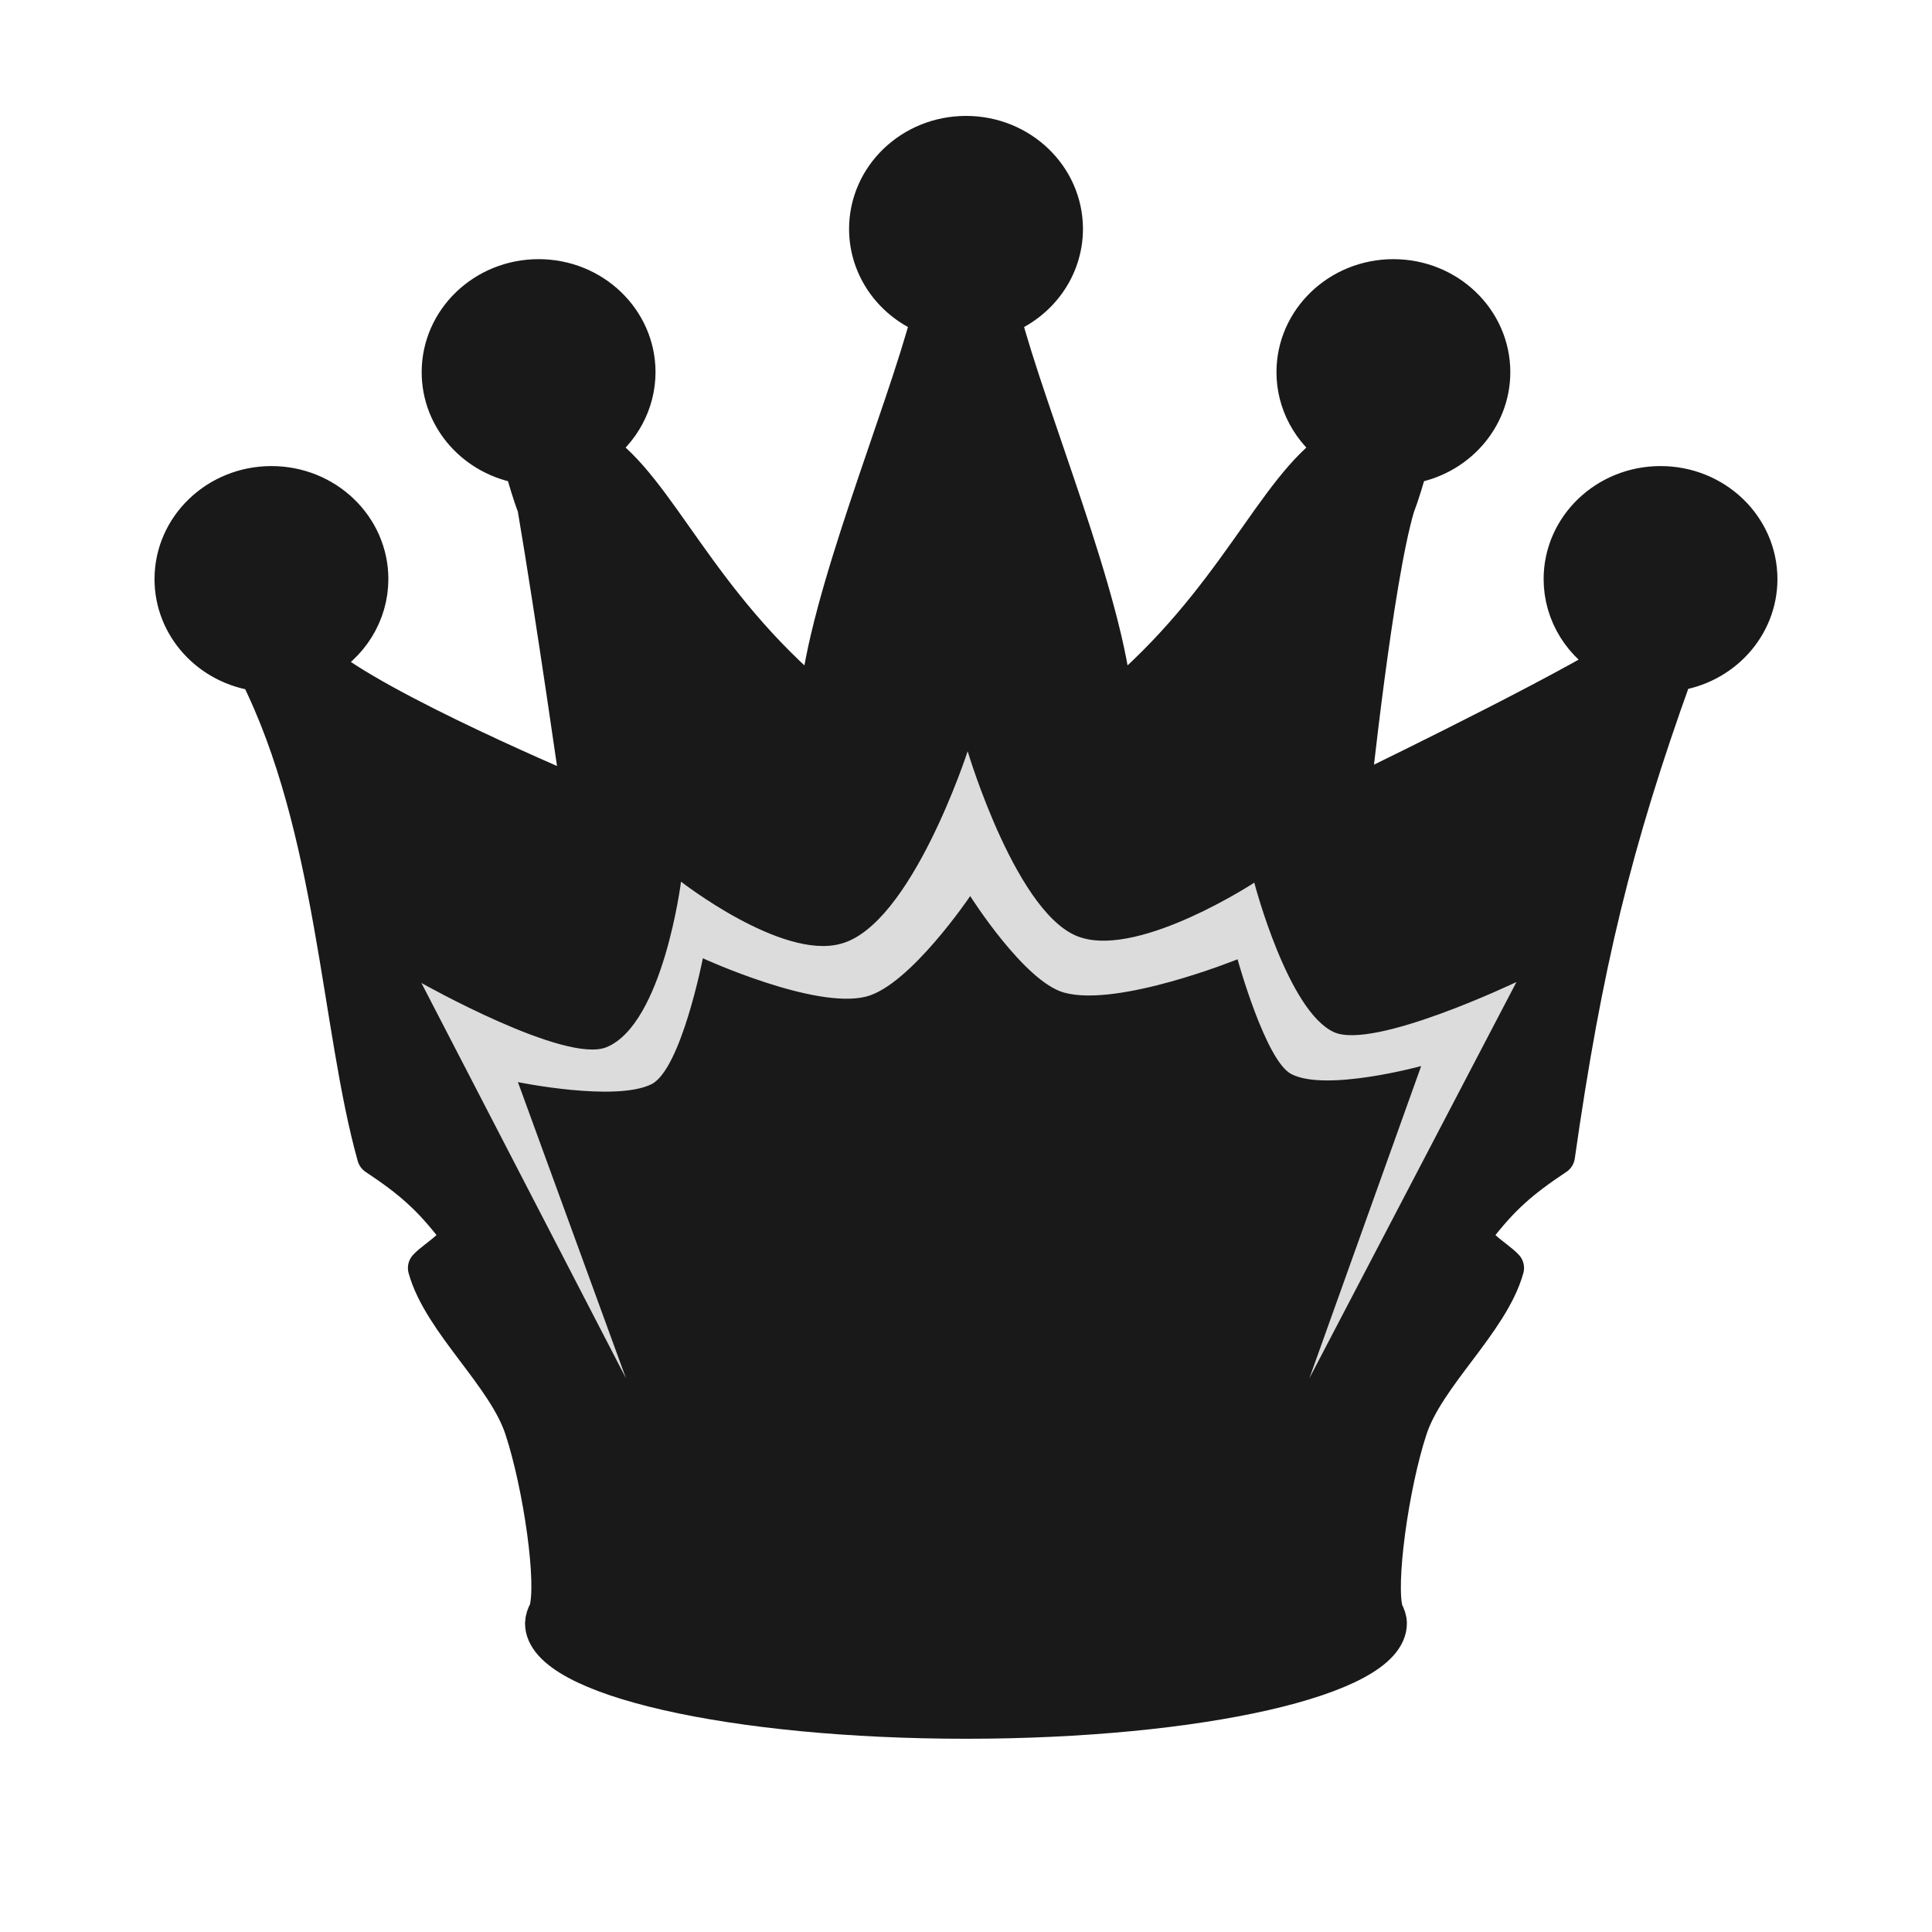
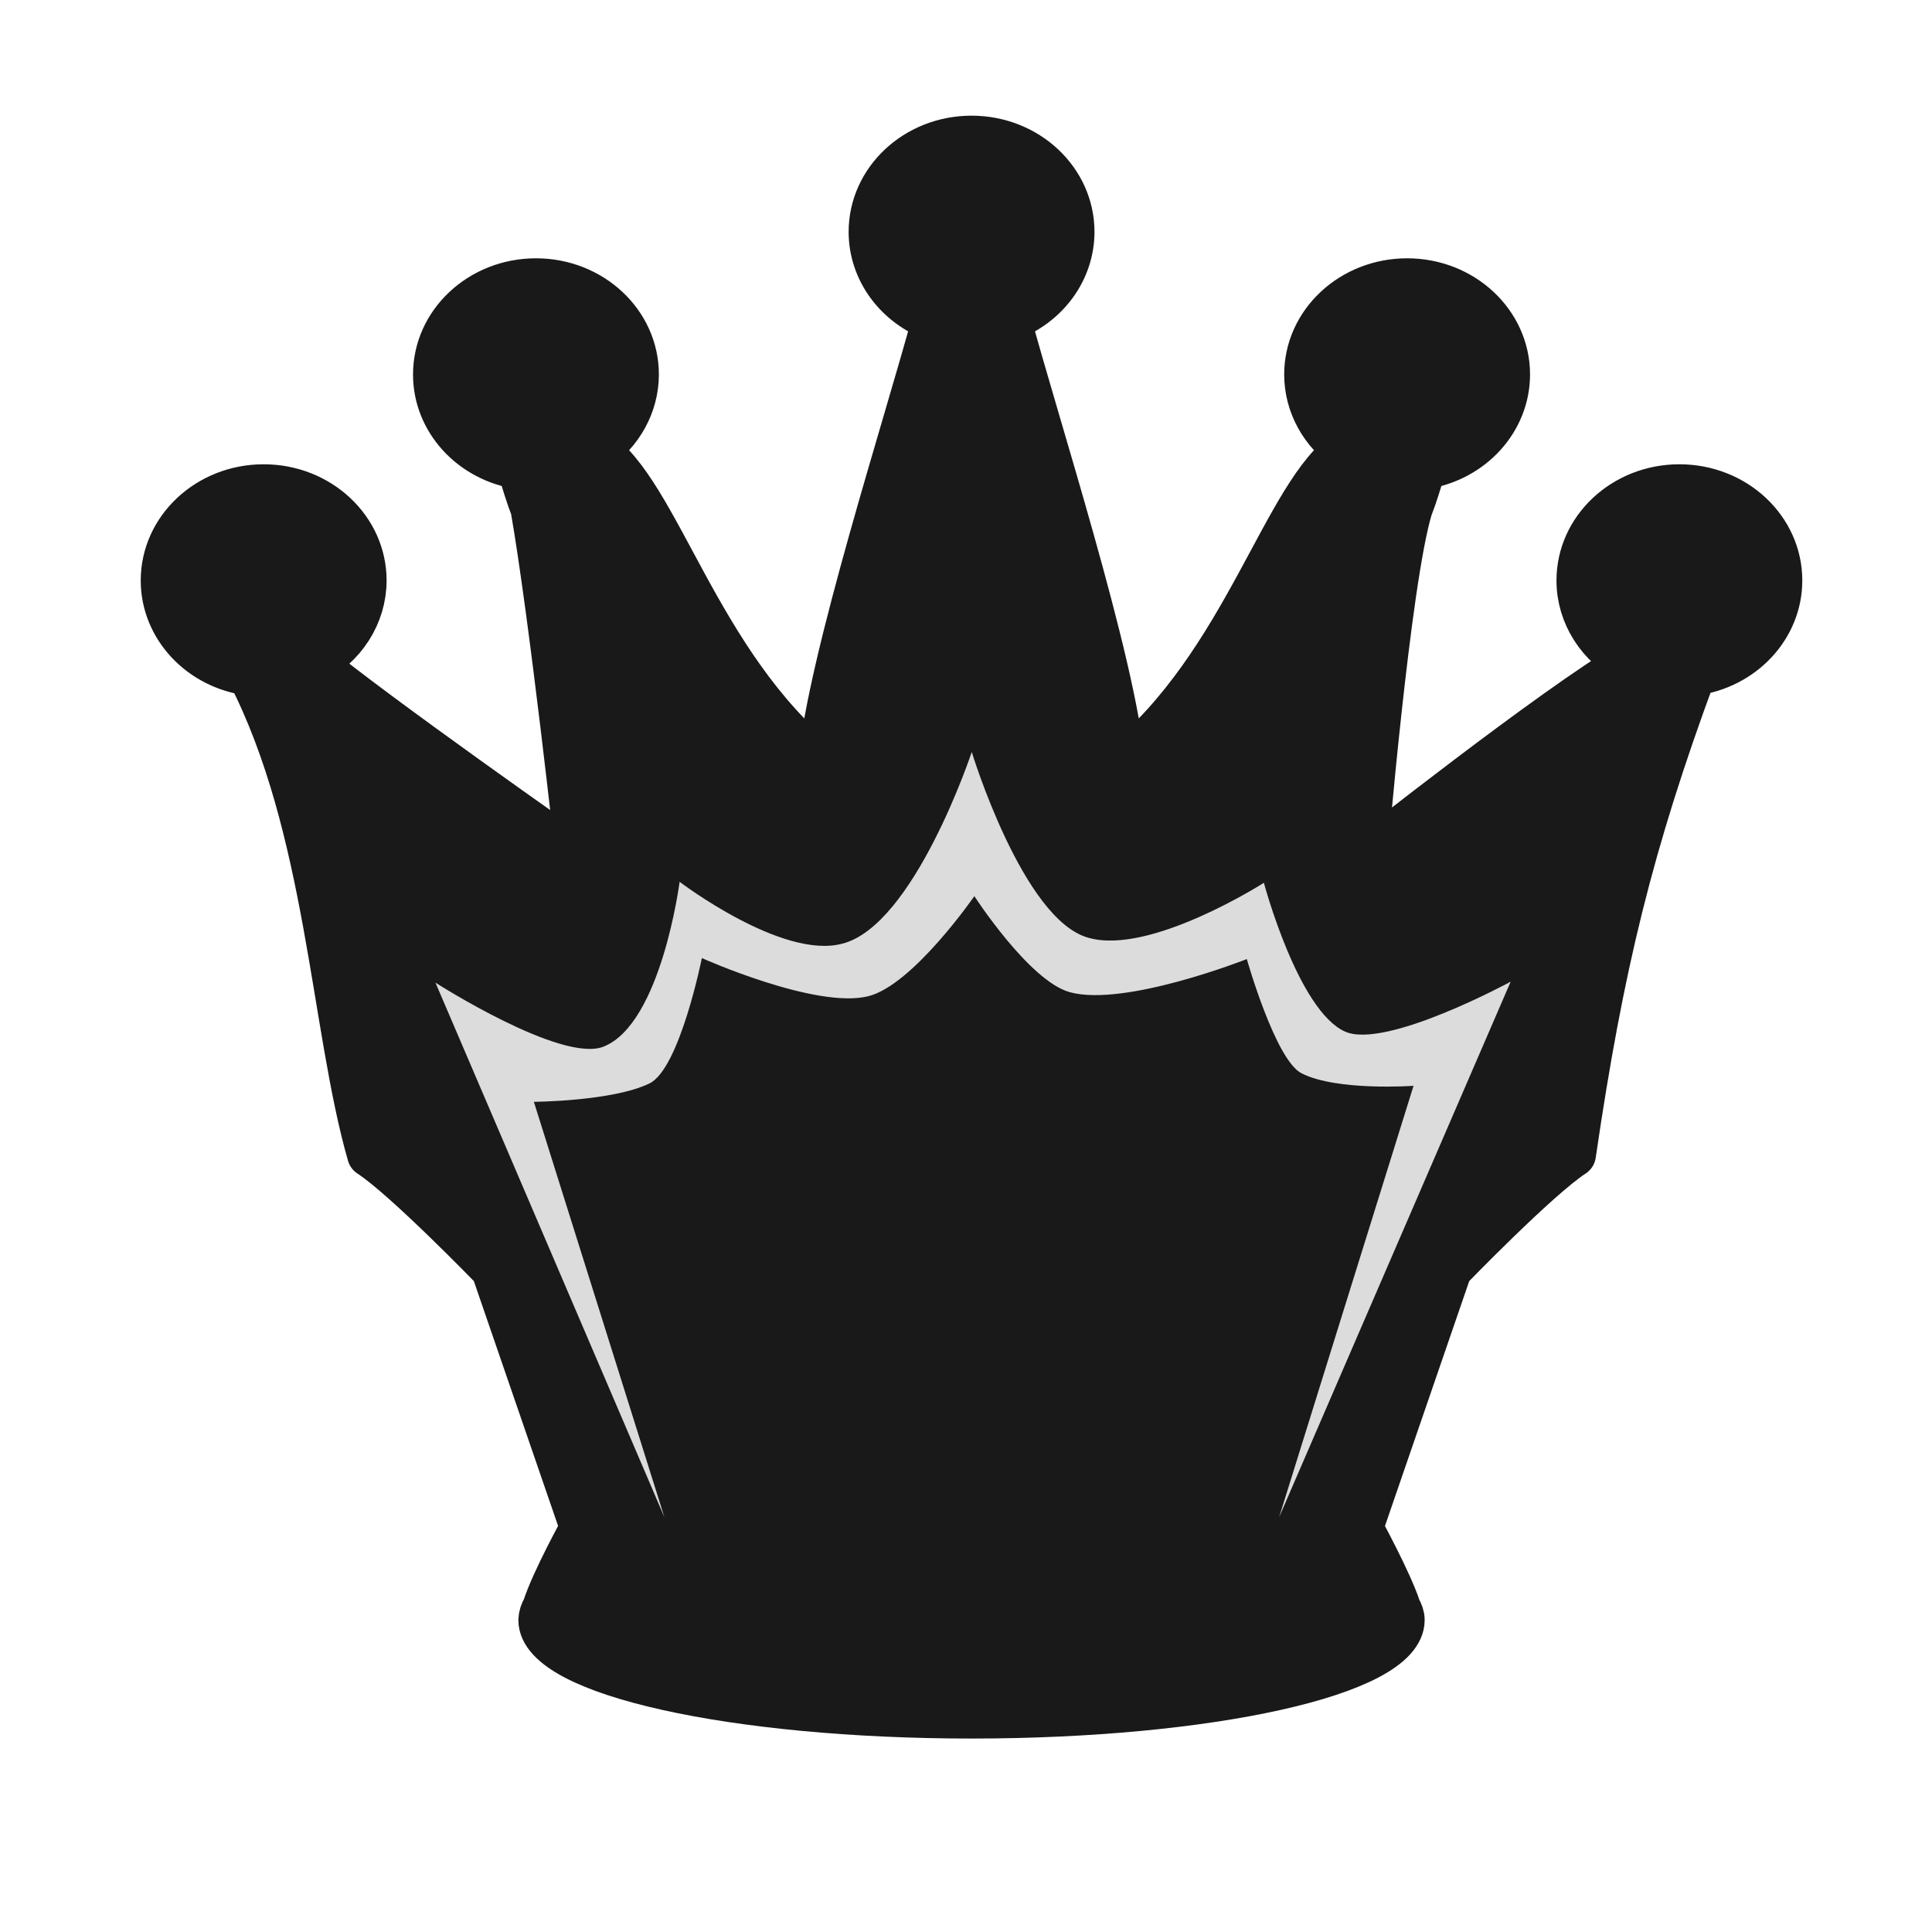
<svg xmlns="http://www.w3.org/2000/svg" width="50mm" height="50mm" clip-rule="evenodd" fill-rule="evenodd" image-rendering="optimizeQuality" shape-rendering="geometricPrecision" text-rendering="geometricPrecision" version="1.1" viewBox="0 0 50 50">
-   <g transform="translate(-2924.6 466.52)">
-     <path d="m2949.6-463.02c-1.396-1e-5 -2.526 1.086-2.526 2.426 0 1.002 0.644 1.9 1.618 2.261-0.679 2.605-2.682 7.336-2.907 10.025-3.187-2.656-4.161-5.541-5.774-6.611 0.66-0.455 1.052-1.187 1.054-1.968 0-1.34-1.131-2.426-2.526-2.426-1.395-2e-5 -2.526 1.086-2.526 2.426 0 1.191 0.903 2.204 2.128 2.392 0.108 0.365 0.211 0.734 0.346 1.084 0.477 2.799 1.151 7.527 1.151 7.527s-5.312-2.221-6.813-3.517c0.816-0.423 1.325-1.241 1.326-2.131 0-1.34-1.131-2.426-2.526-2.426-1.395-2e-5 -2.526 1.086-2.526 2.426 0 1.212 0.934 2.237 2.184 2.401 2.016 4.019 2.12 9.185 3.057 12.524 0.903 0.6 1.414 1.038 2.085 1.915 0.239 0.324-0.531 0.728-0.768 0.988 0.389 1.393 2.054 2.771 2.502 4.158 0.474 1.442 0.853 4.003 0.625 4.729-0.06 0.103-0.092 0.206-0.096 0.31-2e-4 1.373 4.885 2.486 10.911 2.486 6.026 0 10.911-1.113 10.911-2.486 0-0.098-0.035-0.197-0.09-0.294-0.22-0.699 0.142-3.291 0.62-4.745 0.448-1.387 2.113-2.766 2.502-4.158-0.236-0.26-1.008-0.664-0.768-0.988 0.671-0.877 1.182-1.314 2.086-1.915 0.705-4.936 1.468-8.12 3.057-12.524 1.25-0.164 2.182-1.189 2.183-2.401 0-1.34-1.13-2.426-2.525-2.426-1.395-1.7e-4 -2.526 1.086-2.526 2.426 0 0.89 0.51 1.708 1.326 2.131-1.988 1.192-6.813 3.517-6.813 3.517s0.588-5.627 1.151-7.527c0.134-0.351 0.239-0.719 0.346-1.084 1.225-0.188 2.126-1.201 2.128-2.392 0-1.34-1.131-2.426-2.526-2.426-1.395-2e-5 -2.526 1.086-2.526 2.426 0 0.781 0.394 1.513 1.054 1.968-1.613 1.07-2.588 3.955-5.774 6.611-0.225-2.69-2.227-7.421-2.906-10.025 0.974-0.36 1.617-1.258 1.618-2.261 0-1.34-1.131-2.426-2.526-2.426z" clip-rule="evenodd" fill="#191919" fill-rule="evenodd" image-rendering="optimizeQuality" shape-rendering="geometricPrecision" stroke="#191919" stroke-dashoffset="1.852" stroke-linecap="round" stroke-linejoin="round" />
-     <path class="st1" d="m2940.8-430.85-5.294-10.231s3.726 2.103 4.79 1.662c1.464-0.597 1.929-4.284 1.929-4.284s2.595 2.025 4.125 1.61c1.829-0.467 3.293-4.985 3.293-4.985s1.297 4.362 2.96 4.829c1.563 0.467 4.458-1.428 4.458-1.428s0.865 3.323 2.062 3.869c1.031 0.467 4.723-1.298 4.723-1.298l-5.36 10.257 2.894-8.082s-2.462 0.675-3.36 0.208c-0.665-0.338-1.392-2.971-1.392-2.971s-3.094 1.252-4.491 0.862c-1.031-0.286-2.428-2.498-2.428-2.498s-1.563 2.316-2.695 2.602c-1.331 0.338-4.224-0.992-4.224-0.992s-0.561 2.867-1.326 3.257c-0.931 0.467-3.46-0.052-3.46-0.052z" fill="#dcdcdc" stroke-width=".219" />
+   <g transform="matrix(1.0192 0 0 .99547 -2981.7 521.38)">
+     <path d="m2950.2-520.15c-1.396-2e-5 -2.526 1.086-2.526 2.426 0 1.002 0.644 1.9 1.618 2.261-0.679 2.605-2.682 8.923-2.907 11.613-3.187-2.656-4.161-7.129-5.774-8.198 0.66-0.455 1.052-1.187 1.054-1.968 0-1.34-1.131-2.426-2.526-2.426-1.395-3e-5 -2.526 1.086-2.526 2.426 0 1.191 0.903 2.204 2.128 2.392 0.108 0.365 0.211 0.734 0.346 1.084 0.477 2.799 1.151 9.114 1.151 9.114s-5.312-3.809-6.813-5.104c0.816-0.423 1.325-1.241 1.326-2.131 0-1.34-1.131-2.426-2.526-2.426-1.395-2e-5 -2.526 1.086-2.526 2.426 0 1.212 0.934 2.237 2.184 2.401 2.016 4.019 2.12 9.185 3.057 12.524 0.903 0.6 3.144 2.973 3.144 2.973l2.263 6.734s-0.735 1.357-0.963 2.083c-0.06 0.103-0.092 0.206-0.096 0.31-2e-4 1.373 4.885 2.486 10.911 2.486 6.026-1e-5 10.911-1.113 10.911-2.486 0-0.098-0.035-0.197-0.09-0.294-0.22-0.699-0.968-2.099-0.968-2.099l2.263-6.734s2.241-2.373 3.144-2.973c0.705-4.936 1.468-8.12 3.057-12.524 1.25-0.164 2.182-1.189 2.183-2.401 0-1.34-1.13-2.426-2.525-2.426-1.395-1.7e-4 -2.526 1.086-2.526 2.426 0 0.89 0.51 1.708 1.326 2.131-1.988 1.192-6.813 5.104-6.813 5.104s0.588-7.214 1.151-9.114c0.134-0.351 0.239-0.719 0.346-1.084 1.225-0.188 2.126-1.201 2.128-2.392 0-1.34-1.131-2.426-2.526-2.426-1.395-3e-5 -2.526 1.086-2.526 2.426 0 0.781 0.394 1.513 1.054 1.968-1.613 1.07-2.588 5.543-5.774 8.198-0.225-2.69-2.227-9.008-2.906-11.613 0.974-0.36 1.617-1.258 1.618-2.261 0-1.34-1.131-2.426-2.526-2.426z" clip-rule="evenodd" fill="#191919" fill-rule="evenodd" image-rendering="optimizeQuality" shape-rendering="geometricPrecision" stroke="#191919" stroke-dashoffset="1.852" stroke-linecap="round" stroke-linejoin="round" stroke-width="1.191" />
+     <path class="st1" d="m2942.4-484.31-5.813-13.896s3.207 2.103 4.271 1.662c1.464-0.597 1.929-4.284 1.929-4.284s2.595 2.025 4.125 1.61c1.829-0.467 3.293-4.985 3.293-4.985s1.297 4.362 2.96 4.829c1.563 0.467 4.458-1.428 4.458-1.428s0.865 3.323 2.062 3.869c1.031 0.467 4.204-1.298 4.204-1.298l-5.879 13.922 3.413-11.215s-1.942 0.143-2.841-0.324c-0.665-0.338-1.392-2.971-1.392-2.971s-3.094 1.252-4.491 0.862c-1.031-0.286-2.428-2.498-2.428-2.498s-1.563 2.316-2.695 2.602c-1.331 0.338-4.224-0.992-4.224-0.992s-0.561 2.867-1.326 3.257c-0.931 0.467-2.94 0.48-2.94 0.48z" fill="#dcdcdc" stroke-width=".218" />
  </g>
</svg>
